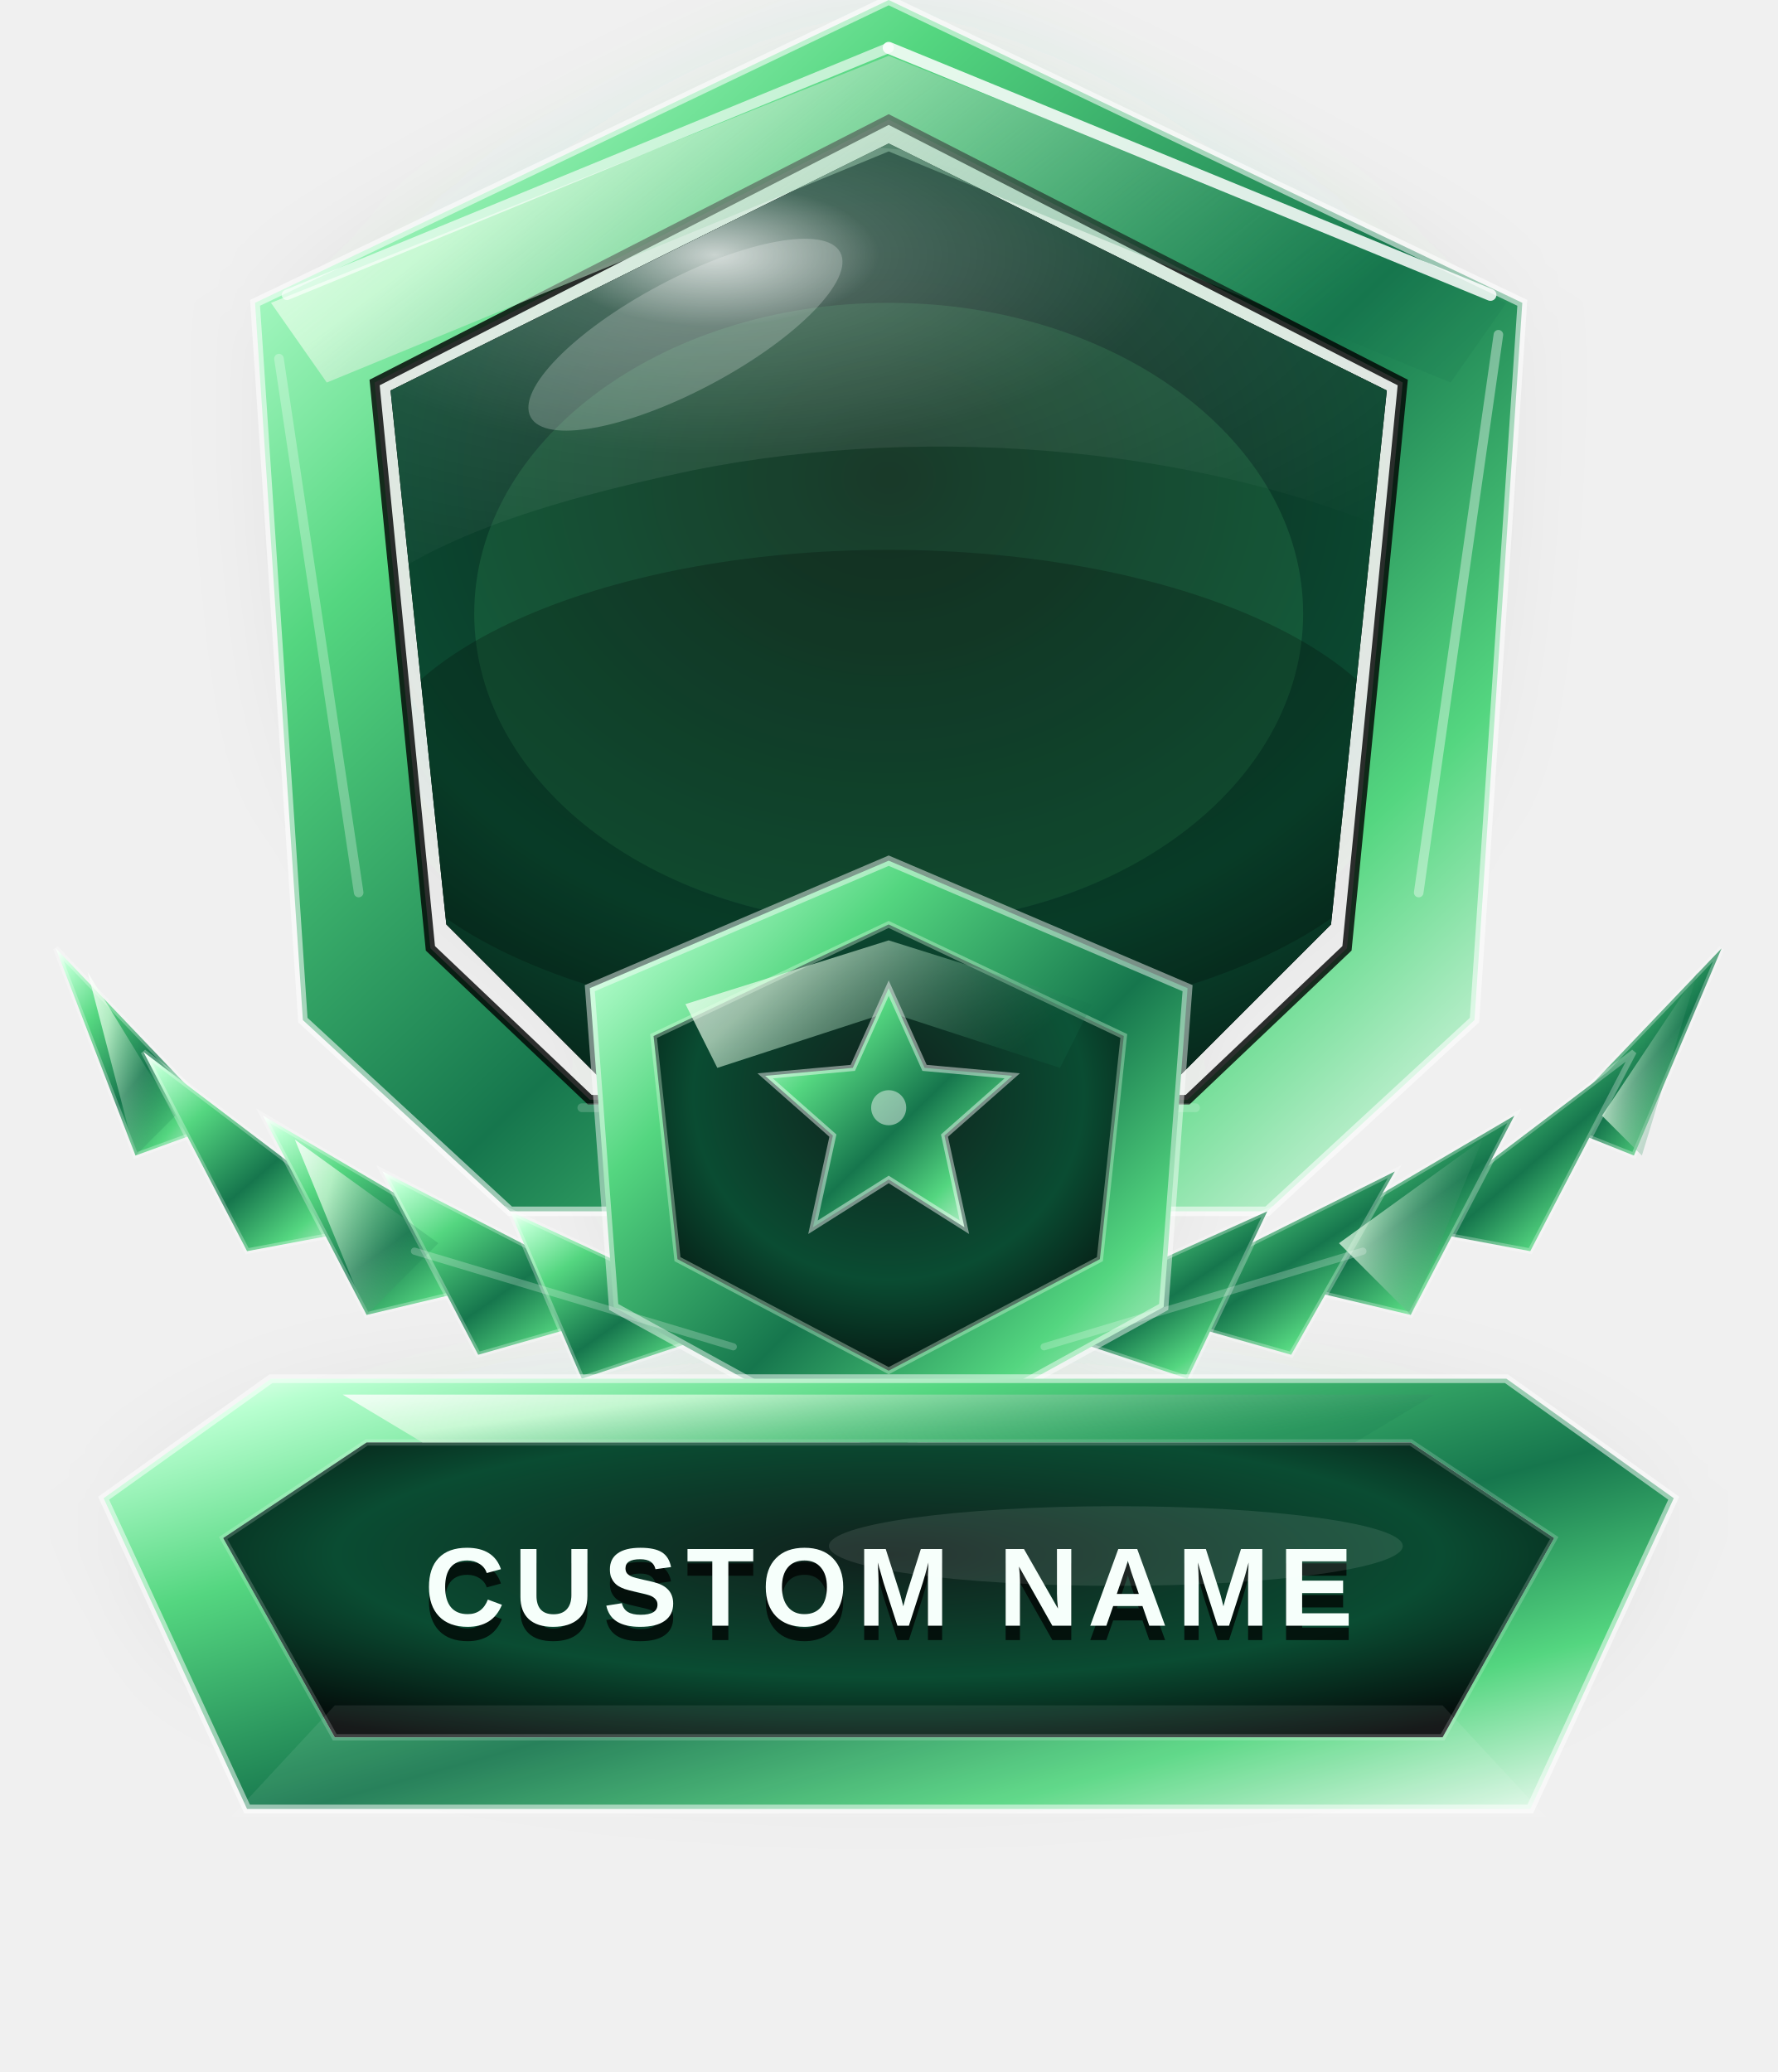
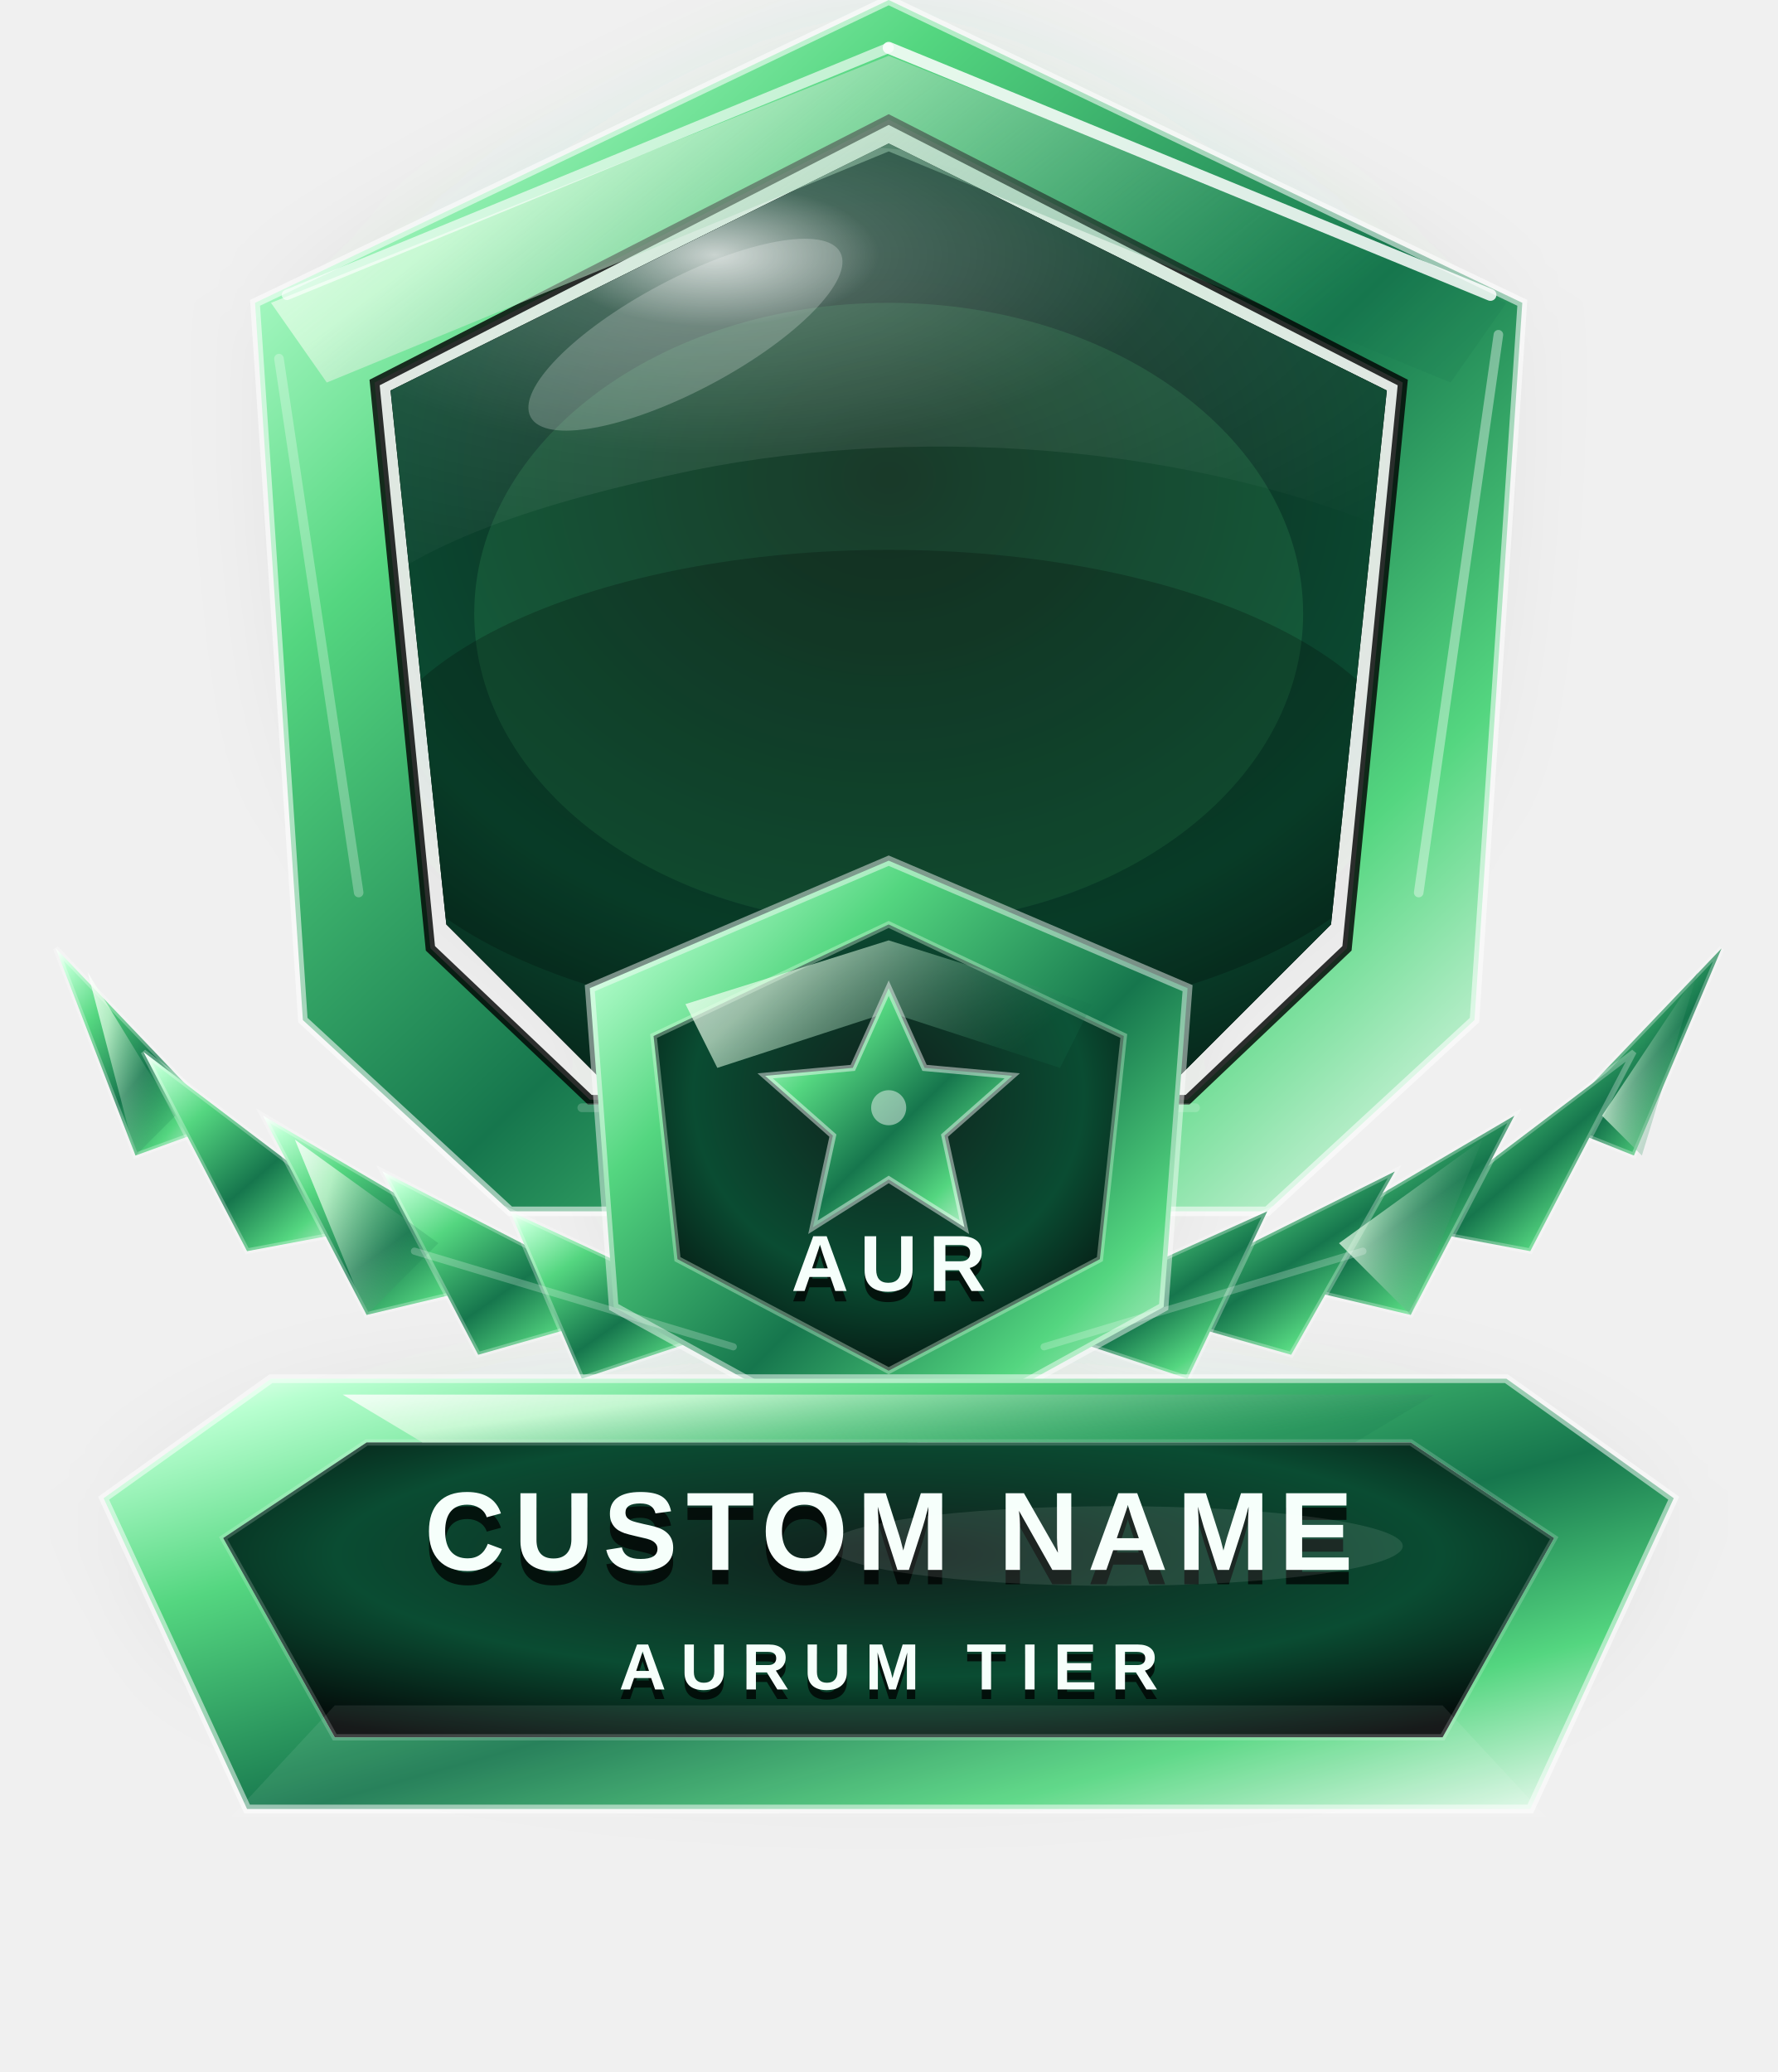
<svg xmlns="http://www.w3.org/2000/svg" viewBox="0 0 223 260" width="223" height="260" role="img" aria-labelledby="badge-aurum-title badge-aurum-desc" data-level="AURUM">
  <defs>
    <linearGradient id="badge-aurum-outerMetal" x1="0" y1="0" x2="1" y2="1">
      <stop offset="0" stop-color="#ffffff" />
      <stop offset="0.08" stop-color="#b8ffd0" />
      <stop offset="0.28" stop-color="#54d680" />
      <stop offset="0.56" stop-color="#16764d" />
      <stop offset="0.78" stop-color="#54d680" />
      <stop offset="1" stop-color="#ffffff" />
    </linearGradient>
    <linearGradient id="badge-aurum-facetMetal" x1="0" y1="0" x2="1" y2="0.35">
      <stop offset="0" stop-color="#ffffff" stop-opacity="0.82" />
      <stop offset="0.3" stop-color="#e9ffe9" stop-opacity="0.64" />
      <stop offset="1" stop-color="#16764d" stop-opacity="0.18" />
    </linearGradient>
    <radialGradient id="badge-aurum-innerPanel" cx="50%" cy="38%" r="72%">
      <stop offset="0" stop-color="#10201c" />
      <stop offset="0.58" stop-color="#0a4c32" />
      <stop offset="1" stop-color="#030506" />
    </radialGradient>
    <radialGradient id="badge-aurum-photoGlow" cx="50%" cy="40%" r="55%">
      <stop offset="0" stop-color="#17a566" stop-opacity="0.28" />
      <stop offset="0.55" stop-color="#54d680" stop-opacity="0.14" />
      <stop offset="1" stop-color="#000000" stop-opacity="0" />
    </radialGradient>
    <radialGradient id="badge-aurum-glassShine" cx="34%" cy="24%" r="84%">
      <stop offset="0" stop-color="#ffffff" stop-opacity="0.78" />
      <stop offset="0.18" stop-color="#ffffff" stop-opacity="0.24" />
      <stop offset="0.5" stop-color="#ffffff" stop-opacity="0.08" />
      <stop offset="1" stop-color="#ffffff" stop-opacity="0" />
    </radialGradient>
    <filter id="badge-aurum-softGlow" x="-30%" y="-30%" width="160%" height="160%">
      <feGaussianBlur stdDeviation="6" />
    </filter>
    <clipPath id="badge-aurum-photoClip">
      <path d="M111.5 18 L174 49 L167 116 L148 135 L127 135 L120 118 L103 118 L96 135 L75 135 L56 116 L49 49 Z" />
    </clipPath>
    <path id="badge-aurum-frameOuter" d="M111.5 0 L191 38 L185 128 L159 152 L135 152 L126 133 L97 133 L88 152 L64 152 L38 128 L32 38 Z" />
    <path id="badge-aurum-frameInner" d="M111.5 15 L176 48 L169 119 L149 138 L127 138 L120 120 L103 120 L96 138 L74 138 L54 119 L47 48 Z" />
    <path id="badge-aurum-nameplateOuter" d="M34 173 L189 173 L210 188 L192 227 L31 227 L13 188 Z" />
    <path id="badge-aurum-nameplateInner" d="M46 181 L177 181 L195 193 L181 218 L42 218 L28 193 Z" />
    <path id="badge-aurum-crestOuter" d="M111.5 108 L149 124 L146 164 L111.5 183 L77 164 L74 124 Z" />
    <path id="badge-aurum-crestInner" d="M111.5 116 L141 130 L138 158 L111.5 172 L85 158 L82 130 Z" />
    <path id="badge-aurum-star" d="M111.5 124 L116 134 L127 135 L118.5 142.5 L121 154 L111.5 148 L102 154 L104.5 142.5 L96 135 L107 134 Z" />
    <path id="badge-aurum-leafLeft1" d="M7 119 L28 141 L17 145 Z" />
    <path id="badge-aurum-leafLeft2" d="M18 132 L47 154 L31 157 Z" />
    <path id="badge-aurum-leafLeft3" d="M33 140 L67 160 L46 165 Z" />
    <path id="badge-aurum-leafLeft4" d="M48 147 L81 164 L60 170 Z" />
    <path id="badge-aurum-leafLeft5" d="M64 152 L94 166 L73 173 Z" />
    <path id="badge-aurum-leafRight1" d="M216 119 L205 145 L195 141 Z" />
    <path id="badge-aurum-leafRight2" d="M205 132 L192 157 L176 154 Z" />
    <path id="badge-aurum-leafRight3" d="M190 140 L177 165 L156 160 Z" />
    <path id="badge-aurum-leafRight4" d="M175 147 L162 170 L141 164 Z" />
    <path id="badge-aurum-leafRight5" d="M159 152 L149 173 L128 166 Z" />
  </defs>
  <g id="badge-aurum-glowGroup" filter="url(#badge-aurum-softGlow)">
    <use href="#badge-aurum-frameOuter" fill="url(#badge-aurum-photoGlow)" />
    <use href="#badge-aurum-nameplateOuter" fill="url(#badge-aurum-photoGlow)" />
    <use href="#badge-aurum-crestOuter" fill="url(#badge-aurum-photoGlow)" />
  </g>
  <g id="badge-aurum-photoAreaGroup">
    <image aria-hidden="true" focusable="false" data-portrait-slot="true" id="badge-aurum-portraitImage" href="" x="28" y="8" width="167" height="138" preserveAspectRatio="xMidYMid slice" clip-path="url(#badge-aurum-photoClip)" />
    <g clip-path="url(#badge-aurum-photoClip)">
      <rect x="26" y="6" width="171" height="142" fill="#000000" />
      <rect x="26" y="6" width="171" height="142" fill="url(#badge-aurum-innerPanel)" />
      <ellipse cx="111.5" cy="77" rx="52" ry="39" fill="#54d680" fill-opacity="0.14" />
      <ellipse cx="111.5" cy="99" rx="66" ry="30" fill="#000000" fill-opacity="0.22" />
      <path d="M43 28 C79 13 120 14 180 35 L180 69 C153 56 117 53 87 59 C68 63 52 68 43 77 Z" fill="url(#badge-aurum-glassShine)" />
    </g>
  </g>
  <g id="badge-aurum-frameGroup">
    <path d="M111.5 0 L191 38 L185 128 L159 152 L135 152 L126 133 L97 133 L88 152 L64 152 L38 128 L32 38 Z M111.5 15 L176 48 L169 119 L149 138 L127 138 L120 120 L103 120 L96 138 L74 138 L54 119 L47 48 Z" fill="url(#badge-aurum-outerMetal)" fill-rule="evenodd" />
    <use href="#badge-aurum-frameOuter" fill="none" stroke="#ffffff" stroke-opacity="0.56" stroke-width="1.2" />
    <use href="#badge-aurum-frameInner" fill="none" stroke="#020403" stroke-opacity="0.82" stroke-width="1.2" />
    <path d="M111.5 7 L189 38 L182 48 L111.5 19 L41 48 L34 38 Z" fill="url(#badge-aurum-facetMetal)" />
    <path d="M35 45 L45 112" stroke="#ffffff" stroke-opacity="0.28" stroke-width="1.2" stroke-linecap="round" />
    <path d="M188 42 L178 112" stroke="#ffffff" stroke-opacity="0.38" stroke-width="1.2" stroke-linecap="round" />
    <path d="M73 139 L95 139" stroke="#ffffff" stroke-opacity="0.18" stroke-width="1.1" stroke-linecap="round" />
    <path d="M128 139 L150 139" stroke="#ffffff" stroke-opacity="0.18" stroke-width="1.1" stroke-linecap="round" />
  </g>
  <g id="badge-aurum-laurelsGroup">
    <g fill="url(#badge-aurum-outerMetal)" stroke="#ffffff" stroke-opacity="0.28" stroke-width="0.7">
      <use href="#badge-aurum-leafLeft1" />
      <use href="#badge-aurum-leafLeft2" />
      <use href="#badge-aurum-leafLeft3" />
      <use href="#badge-aurum-leafLeft4" />
      <use href="#badge-aurum-leafLeft5" />
      <use href="#badge-aurum-leafRight1" />
      <use href="#badge-aurum-leafRight2" />
      <use href="#badge-aurum-leafRight3" />
      <use href="#badge-aurum-leafRight4" />
      <use href="#badge-aurum-leafRight5" />
    </g>
    <g fill="url(#badge-aurum-facetMetal)">
      <path d="M11 122 L22 140 L17 145 Z" />
      <path d="M213 122 L206 145 L201 140 Z" />
      <path d="M37 143 L55 156 L46 165 Z" />
      <path d="M186 143 L177 165 L168 156 Z" />
    </g>
  </g>
  <g id="badge-aurum-crestGroup">
    <path d="M111.5 108 L149 124 L146 164 L111.5 183 L77 164 L74 124 Z" fill="url(#badge-aurum-outerMetal)" />
    <use href="#badge-aurum-crestOuter" fill="none" stroke="#ffffff" stroke-opacity="0.46" stroke-width="1.2" />
    <use href="#badge-aurum-crestInner" fill="url(#badge-aurum-innerPanel)" />
    <use href="#badge-aurum-crestInner" fill="none" stroke="#e9ffe9" stroke-opacity="0.34" stroke-width="0.8" />
    <path d="M86 126 L111.5 118 L137 126 L133 134 L111.5 127 L90 134 Z" fill="url(#badge-aurum-facetMetal)" />
    <use href="#badge-aurum-star" fill="url(#badge-aurum-outerMetal)" />
    <use href="#badge-aurum-star" fill="none" stroke="#ffffff" stroke-opacity="0.45" stroke-width="0.8" />
    <circle cx="111.5" cy="139" r="2.2" fill="#ffffff" fill-opacity="0.46" />
  </g>
+   <g id="badge-aurum-rankGroup">
+     <text id="badge-aurum-rankShadow" data-rank-code-slot="true" x="111.5" y="162" text-anchor="middle" font-family="'Orbitron', 'Montserrat', 'Arial', sans-serif" font-size="10" font-weight="800" letter-spacing="1.4" fill="#000000" fill-opacity="0.72" transform="translate(0 1.3)">AUR</text>
+     <text id="badge-aurum-rankText" data-rank-code-slot="true" x="111.5" y="162" text-anchor="middle" font-family="'Orbitron', 'Montserrat', 'Arial', sans-serif" font-size="10" font-weight="800" letter-spacing="1.4" fill="#f6fffb">AUR</text>
+   </g>
  <g id="badge-aurum-nameplateGroup">
    <path d="M34 173 L189 173 L210 188 L192 227 L31 227 L13 188 Z M46 181 L177 181 L195 193 L181 218 L42 218 L28 193 Z" fill="url(#badge-aurum-outerMetal)" fill-rule="evenodd" />
    <use href="#badge-aurum-nameplateOuter" fill="none" stroke="#ffffff" stroke-opacity="0.52" stroke-width="1.1" />
    <use href="#badge-aurum-nameplateInner" fill="url(#badge-aurum-innerPanel)" />
    <use href="#badge-aurum-nameplateInner" fill="none" stroke="#ffffff" stroke-opacity="0.18" stroke-width="0.8" />
    <path d="M43 175 L180 175 L170 181 L53 181 Z" fill="url(#badge-aurum-facetMetal)" />
    <path d="M29 228 L42 214 L181 214 L194 228 Z" fill="#ffffff" fill-opacity="0.08" />
  </g>
  <g id="badge-aurum-labelGroup">
-     <text id="badge-aurum-labelShadow" data-name-slot="true" x="111.5" y="204" text-anchor="middle" font-family="'Orbitron', 'Montserrat', 'Arial', sans-serif" font-size="14" font-weight="700" letter-spacing="1.1" fill="#000000" fill-opacity="0.72" transform="translate(0 1.8)">CUSTOM NAME</text>
-     <text id="badge-aurum-labelText" data-name-slot="true" x="111.5" y="204" text-anchor="middle" font-family="'Orbitron', 'Montserrat', 'Arial', sans-serif" font-size="14" font-weight="700" letter-spacing="1.1" fill="#f6fffb">CUSTOM NAME</text>
+     <text id="badge-aurum-labelShadow" data-name-slot="true" x="111.5" y="197" text-anchor="middle" font-family="'Orbitron', 'Montserrat', 'Arial', sans-serif" font-size="14" font-weight="700" letter-spacing="1.1" fill="#000000" fill-opacity="0.72" transform="translate(0 1.8)">CUSTOM NAME</text>
+     <text id="badge-aurum-labelText" data-name-slot="true" x="111.5" y="197" text-anchor="middle" font-family="'Orbitron', 'Montserrat', 'Arial', sans-serif" font-size="14" font-weight="700" letter-spacing="1.1" fill="#f6fffb">CUSTOM NAME</text>
+     <text id="badge-aurum-rankTitleShadow" data-rank-slot="true" x="111.5" y="212" text-anchor="middle" font-family="'Orbitron', 'Montserrat', 'Arial', sans-serif" font-size="8.2" font-weight="700" letter-spacing="1.8" fill="#000000" fill-opacity="0.74" transform="translate(0 1.2)">AURUM TIER</text>
+     <text id="badge-aurum-rankTitleText" data-rank-slot="true" x="111.5" y="212" text-anchor="middle" font-family="'Orbitron', 'Montserrat', 'Arial', sans-serif" font-size="8.2" font-weight="700" letter-spacing="1.8" fill="#f6fffb">AURUM TIER</text>
  </g>
  <g id="badge-aurum-highlightsGroup" pointer-events="none">
    <path d="M111.5 6 L187 37" stroke="#ffffff" stroke-opacity="0.85" stroke-width="1.5" stroke-linecap="round" />
    <path d="M111.5 6 L36 37" stroke="#ffffff" stroke-opacity="0.64" stroke-width="1.3" stroke-linecap="round" />
    <path d="M52 157 L92 169" stroke="#ffffff" stroke-opacity="0.23" stroke-width="0.9" stroke-linecap="round" />
    <path d="M171 157 L131 169" stroke="#ffffff" stroke-opacity="0.23" stroke-width="0.9" stroke-linecap="round" />
    <ellipse cx="86" cy="42" rx="22" ry="7" transform="rotate(-28 86 42)" fill="#ffffff" fill-opacity="0.22" />
    <ellipse cx="140" cy="194" rx="36" ry="5" fill="#ffffff" fill-opacity="0.1" />
  </g>
</svg>
